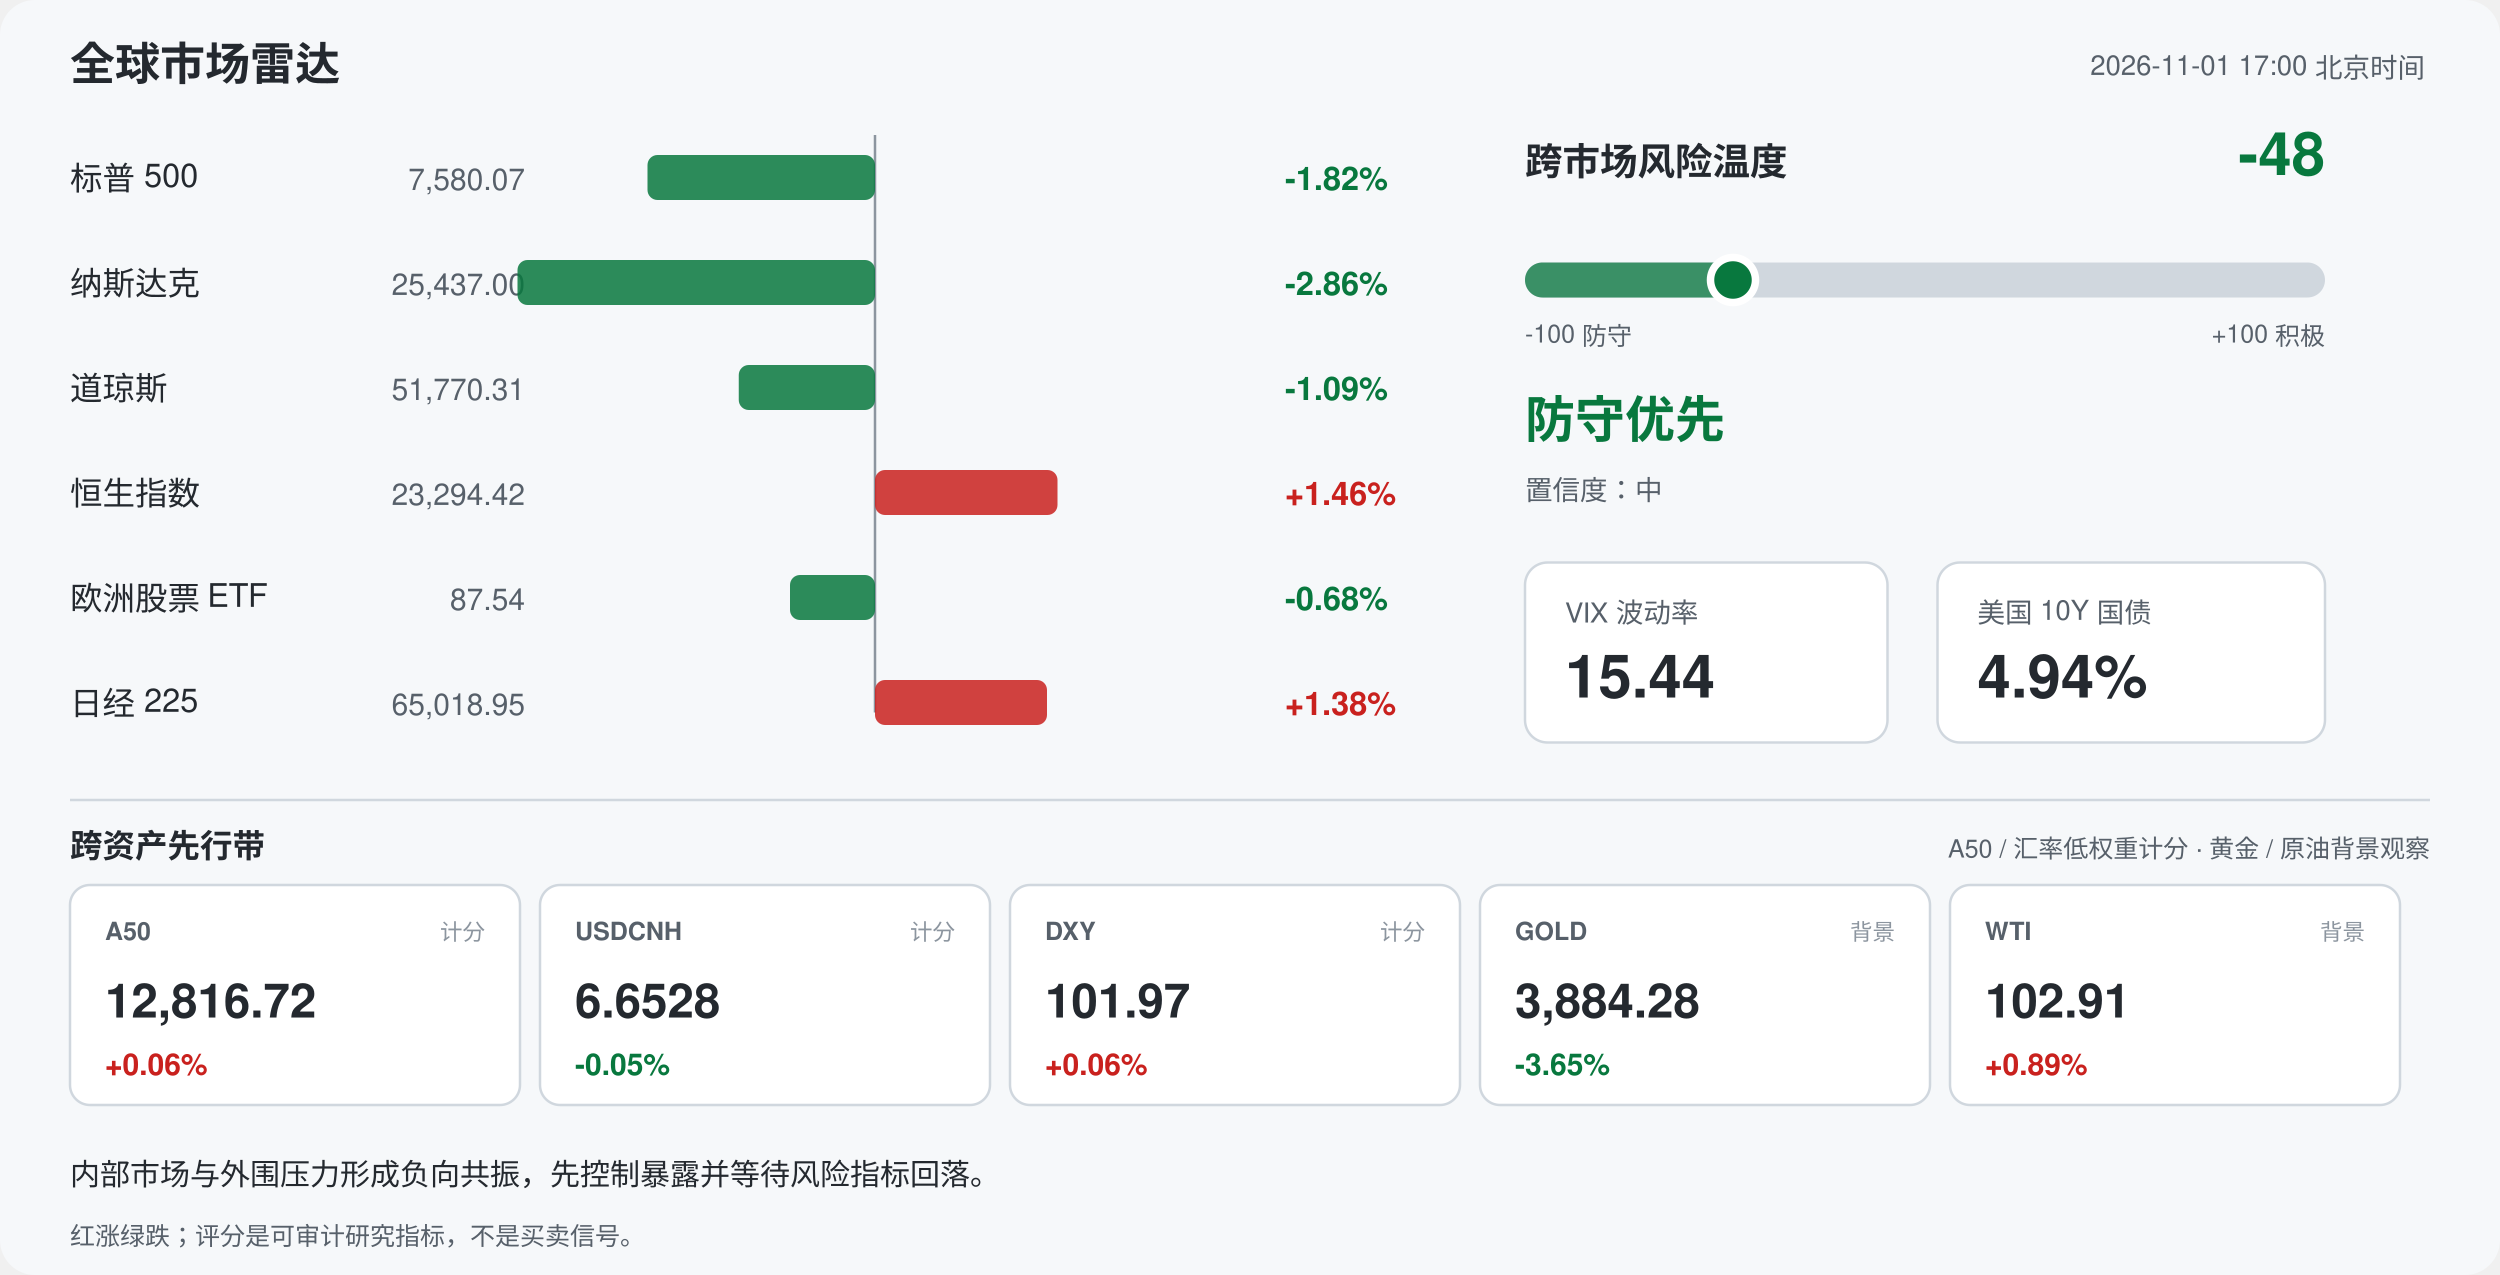
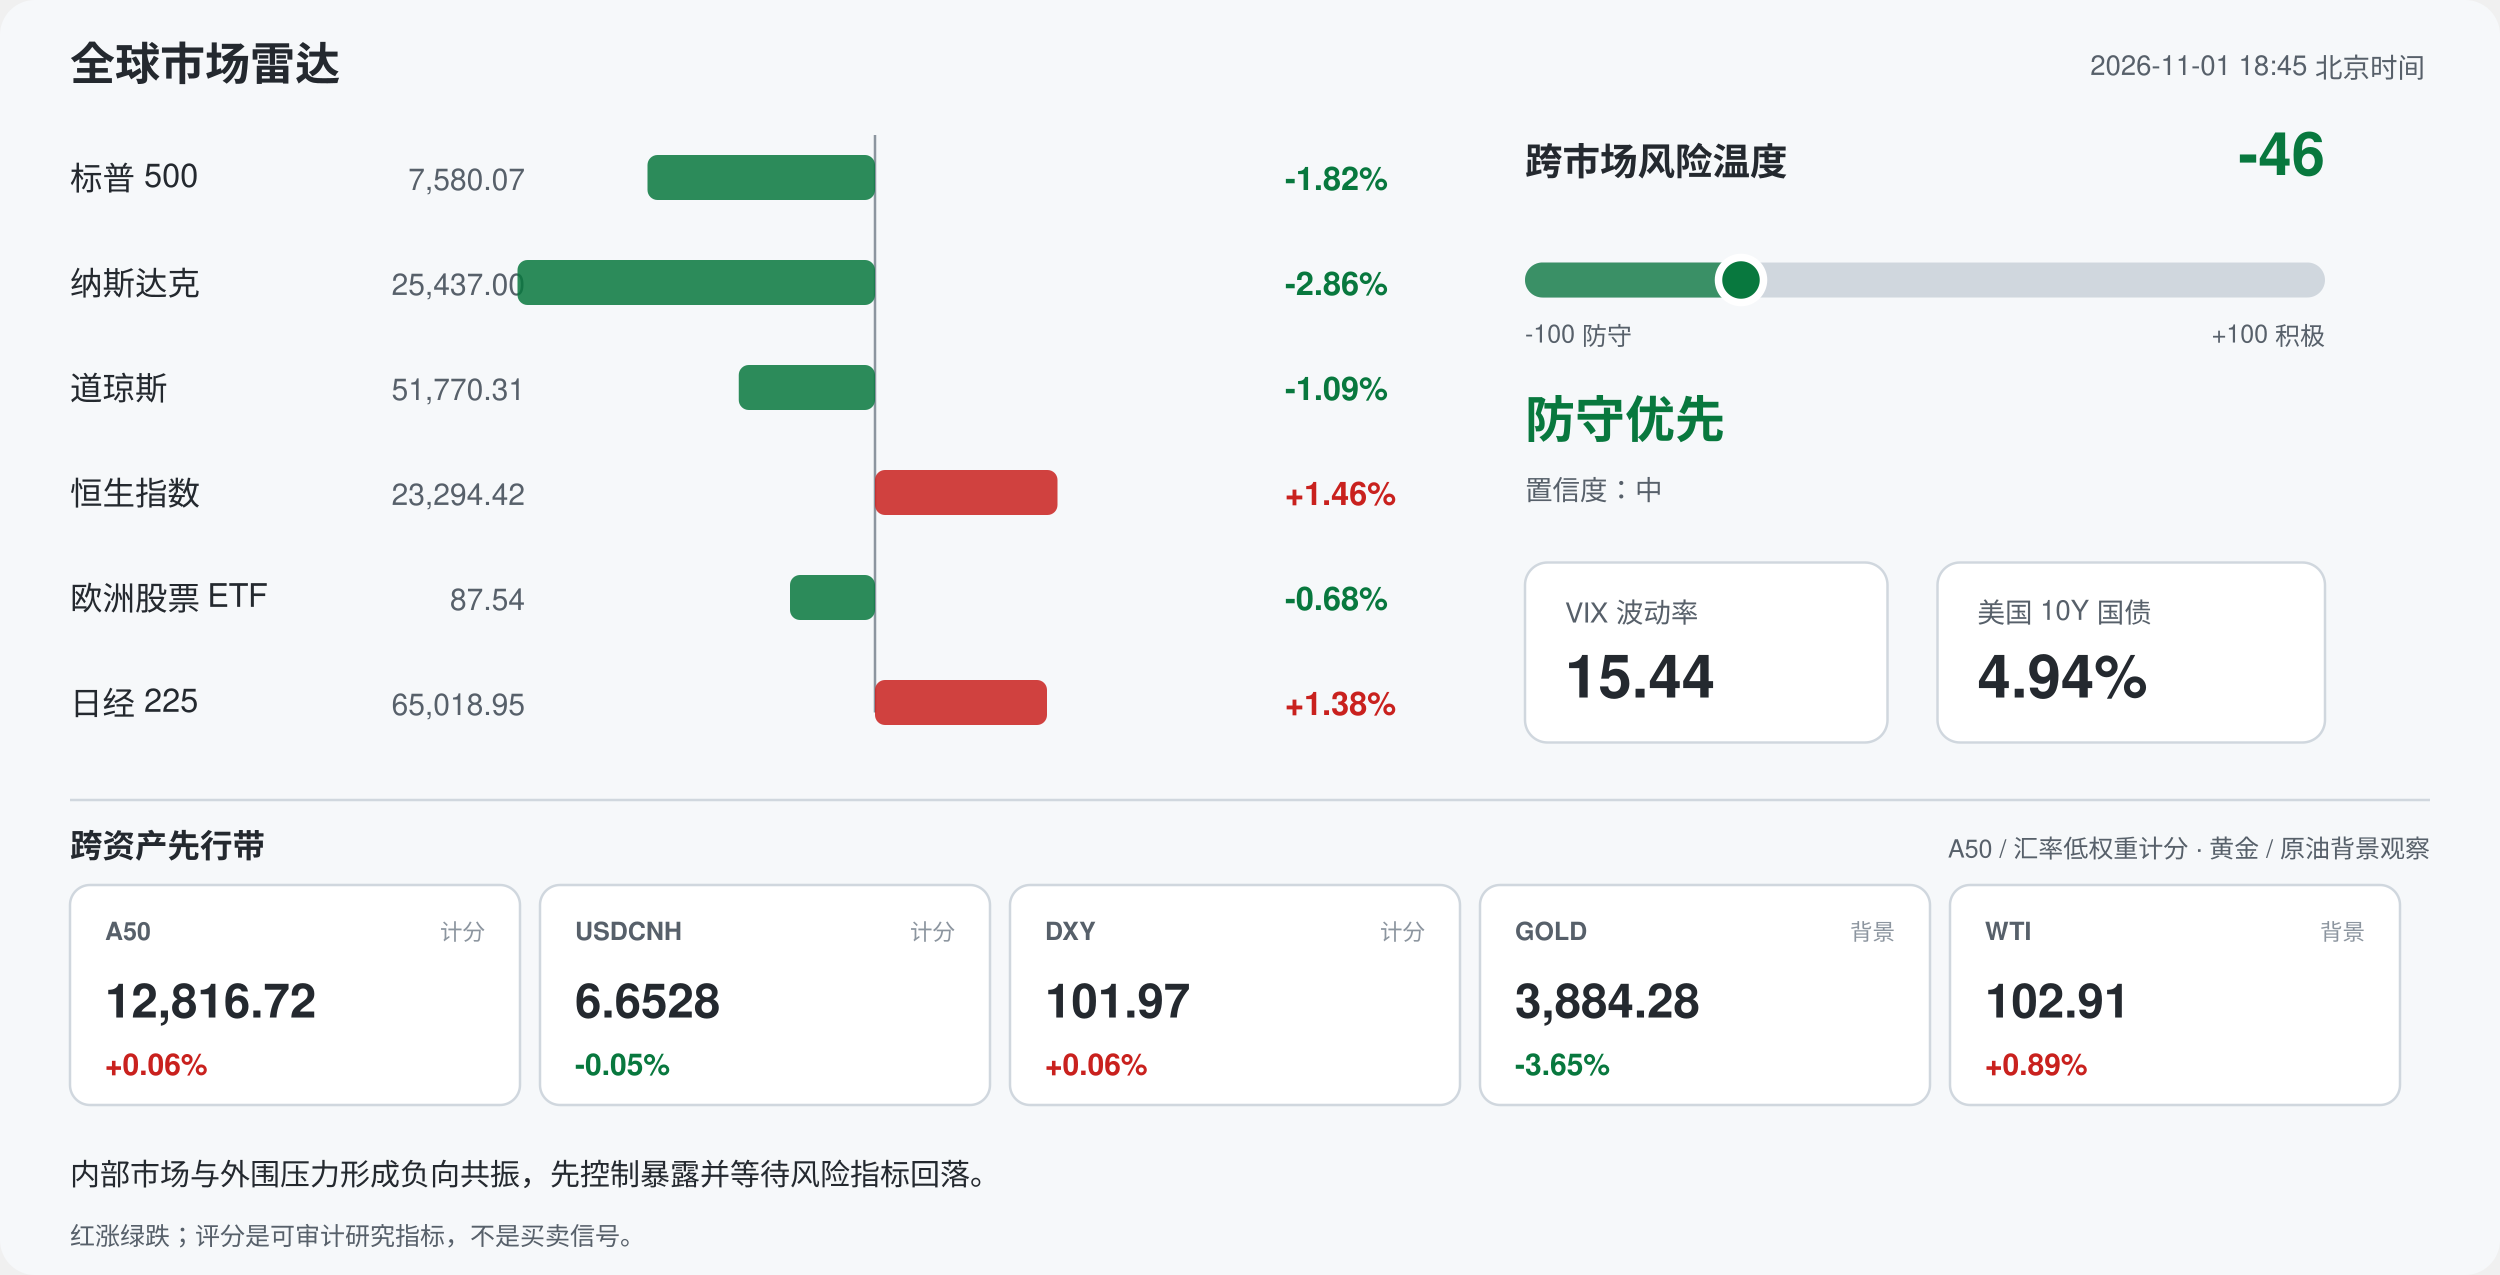
<svg xmlns="http://www.w3.org/2000/svg" width="1000" height="510" viewBox="0 0 1000 510" font-family="-apple-system,Segoe UI,Helvetica,Arial,sans-serif">
  <rect width="1000" height="510" rx="14" fill="#f6f8fa" />
  <text x="28" y="32" font-size="18" font-weight="700" fill="#24292f">全球市场雷达</text>
-   <text x="970" y="30" font-size="11" fill="#57606a" text-anchor="end">2026-11-01 17:00 北京时间</text>
+   <text x="970" y="30" font-size="11" fill="#57606a" text-anchor="end">2026-11-01 18:45 北京时间</text>
  <line x1="350" y1="54" x2="350" y2="285" stroke="#8c959f" stroke-width="1" />
  <text x="28" y="76" font-size="13" fill="#24292f">标普 500</text>
  <text x="210" y="76" font-size="12" fill="#57606a" text-anchor="end">7,580.07</text>
  <rect x="259.0" y="62" width="91.0" height="18" rx="4" fill="#08783e" opacity="0.85" />
  <text x="514" y="76" font-size="13" font-weight="600" fill="#08783e">-1.82%</text>
  <text x="28" y="118" font-size="13" fill="#24292f">纳斯达克</text>
  <text x="210" y="118" font-size="12" fill="#57606a" text-anchor="end">25,437.00</text>
  <rect x="207.0" y="104" width="143.0" height="18" rx="4" fill="#08783e" opacity="0.85" />
  <text x="514" y="118" font-size="13" font-weight="600" fill="#08783e">-2.86%</text>
  <text x="28" y="160" font-size="13" fill="#24292f">道琼斯</text>
  <text x="210" y="160" font-size="12" fill="#57606a" text-anchor="end">51,770.31</text>
  <rect x="295.5" y="146" width="54.5" height="18" rx="4" fill="#08783e" opacity="0.85" />
  <text x="514" y="160" font-size="13" font-weight="600" fill="#08783e">-1.09%</text>
  <text x="28" y="202" font-size="13" fill="#24292f">恒生指数</text>
  <text x="210" y="202" font-size="12" fill="#57606a" text-anchor="end">23,294.42</text>
  <rect x="350.0" y="188" width="73.0" height="18" rx="4" fill="#c9211e" opacity="0.85" />
  <text x="514" y="202" font-size="13" font-weight="600" fill="#c9211e">+1.46%</text>
  <text x="28" y="244" font-size="13" fill="#24292f">欧洲股票 ETF</text>
  <text x="210" y="244" font-size="12" fill="#57606a" text-anchor="end">87.54</text>
  <rect x="316.0" y="230" width="34.0" height="18" rx="4" fill="#08783e" opacity="0.85" />
  <text x="514" y="244" font-size="13" font-weight="600" fill="#08783e">-0.68%</text>
  <text x="28" y="286" font-size="13" fill="#24292f">日经 225</text>
  <text x="210" y="286" font-size="12" fill="#57606a" text-anchor="end">65,018.95</text>
  <rect x="350.0" y="272" width="68.8" height="18" rx="4" fill="#c9211e" opacity="0.85" />
  <text x="514" y="286" font-size="13" font-weight="600" fill="#c9211e">+1.38%</text>
  <text x="610" y="70" font-size="15" font-weight="700" fill="#24292f">跨市场风险温度</text>
-   <text x="930" y="70" font-size="24" font-weight="700" fill="#08783e" text-anchor="end">-48</text>
+   <text x="930" y="70" font-size="24" font-weight="700" fill="#08783e" text-anchor="end">-46</text>
  <rect x="610" y="105" width="320" height="14" rx="7" fill="#d0d7de" />
-   <rect x="610" y="105" width="83.2" height="14" rx="7" fill="#08783e" opacity="0.75" />
-   <circle cx="693.2" cy="112" r="9" fill="#08783e" stroke="#ffffff" stroke-width="3" />
+   <rect x="610" y="105" width="86.4" height="14" rx="7" fill="#08783e" opacity="0.75" />
+   <circle cx="696.4" cy="112" r="9" fill="#08783e" stroke="#ffffff" stroke-width="3" />
  <text x="610" y="137" font-size="10" fill="#57606a">-100 防守</text>
  <text x="930" y="137" font-size="10" fill="#57606a" text-anchor="end">+100 积极</text>
  <text x="610" y="175" font-size="20" font-weight="700" fill="#08783e">防守优先</text>
  <text x="610" y="200" font-size="11" fill="#57606a">置信度：中</text>
  <rect x="610" y="225" width="145" height="72" rx="9" fill="#ffffff" stroke="#d0d7de" />
  <text x="626" y="249" font-size="11" fill="#57606a">VIX 波动率</text>
  <text x="626" y="279" font-size="24" font-weight="700" fill="#24292f">15.44</text>
  <rect x="775" y="225" width="155" height="72" rx="9" fill="#ffffff" stroke="#d0d7de" />
  <text x="791" y="249" font-size="11" fill="#57606a">美国 10Y 国债</text>
  <text x="791" y="279" font-size="24" font-weight="700" fill="#24292f">4.94%</text>
  <line x1="28" y1="320" x2="972" y2="320" stroke="#d0d7de" />
  <text x="28" y="343" font-size="13" font-weight="700" fill="#24292f">跨资产先行带</text>
  <text x="972" y="343" font-size="10" fill="#57606a" text-anchor="end">A50 / 汇率低权重计分 · 黄金 / 原油背景观察</text>
  <rect x="28" y="354" width="180" height="88" rx="8" fill="#ffffff" stroke="#d0d7de" />
  <text x="42" y="376" font-size="10" font-weight="700" fill="#57606a">A50</text>
  <text x="194" y="376" font-size="9" fill="#8c959f" text-anchor="end">计分</text>
  <text x="42" y="407" font-size="19" font-weight="700" fill="#24292f">12,816.72</text>
  <text x="42" y="430" font-size="12" font-weight="700" fill="#c9211e">+0.06%</text>
  <rect x="216" y="354" width="180" height="88" rx="8" fill="#ffffff" stroke="#d0d7de" />
  <text x="230" y="376" font-size="10" font-weight="700" fill="#57606a">USDCNH</text>
  <text x="382" y="376" font-size="9" fill="#8c959f" text-anchor="end">计分</text>
  <text x="230" y="407" font-size="19" font-weight="700" fill="#24292f">6.6528</text>
  <text x="230" y="430" font-size="12" font-weight="700" fill="#08783e">-0.05%</text>
  <rect x="404" y="354" width="180" height="88" rx="8" fill="#ffffff" stroke="#d0d7de" />
  <text x="418" y="376" font-size="10" font-weight="700" fill="#57606a">DXY</text>
  <text x="570" y="376" font-size="9" fill="#8c959f" text-anchor="end">计分</text>
  <text x="418" y="407" font-size="19" font-weight="700" fill="#24292f">101.97</text>
  <text x="418" y="430" font-size="12" font-weight="700" fill="#c9211e">+0.06%</text>
  <rect x="592" y="354" width="180" height="88" rx="8" fill="#ffffff" stroke="#d0d7de" />
  <text x="606" y="376" font-size="10" font-weight="700" fill="#57606a">GOLD</text>
  <text x="758" y="376" font-size="9" fill="#8c959f" text-anchor="end">背景</text>
  <text x="606" y="407" font-size="19" font-weight="700" fill="#24292f">3,884.28</text>
  <text x="606" y="430" font-size="12" font-weight="700" fill="#08783e">-3.65%</text>
  <rect x="780" y="354" width="180" height="88" rx="8" fill="#ffffff" stroke="#d0d7de" />
  <text x="794" y="376" font-size="10" font-weight="700" fill="#57606a">WTI</text>
  <text x="946" y="376" font-size="9" fill="#8c959f" text-anchor="end">背景</text>
  <text x="794" y="407" font-size="19" font-weight="700" fill="#24292f">102.91</text>
  <text x="794" y="430" font-size="12" font-weight="700" fill="#c9211e">+0.89%</text>
  <text x="28" y="474" font-size="12" fill="#24292f">内部市场与外围压力形成负向共振，先控制暴露并等待风险指标回落。</text>
  <text x="28" y="498" font-size="10" fill="#57606a">红涨绿跌；评分是可审计研究指标，不是买卖信号。</text>
</svg>
